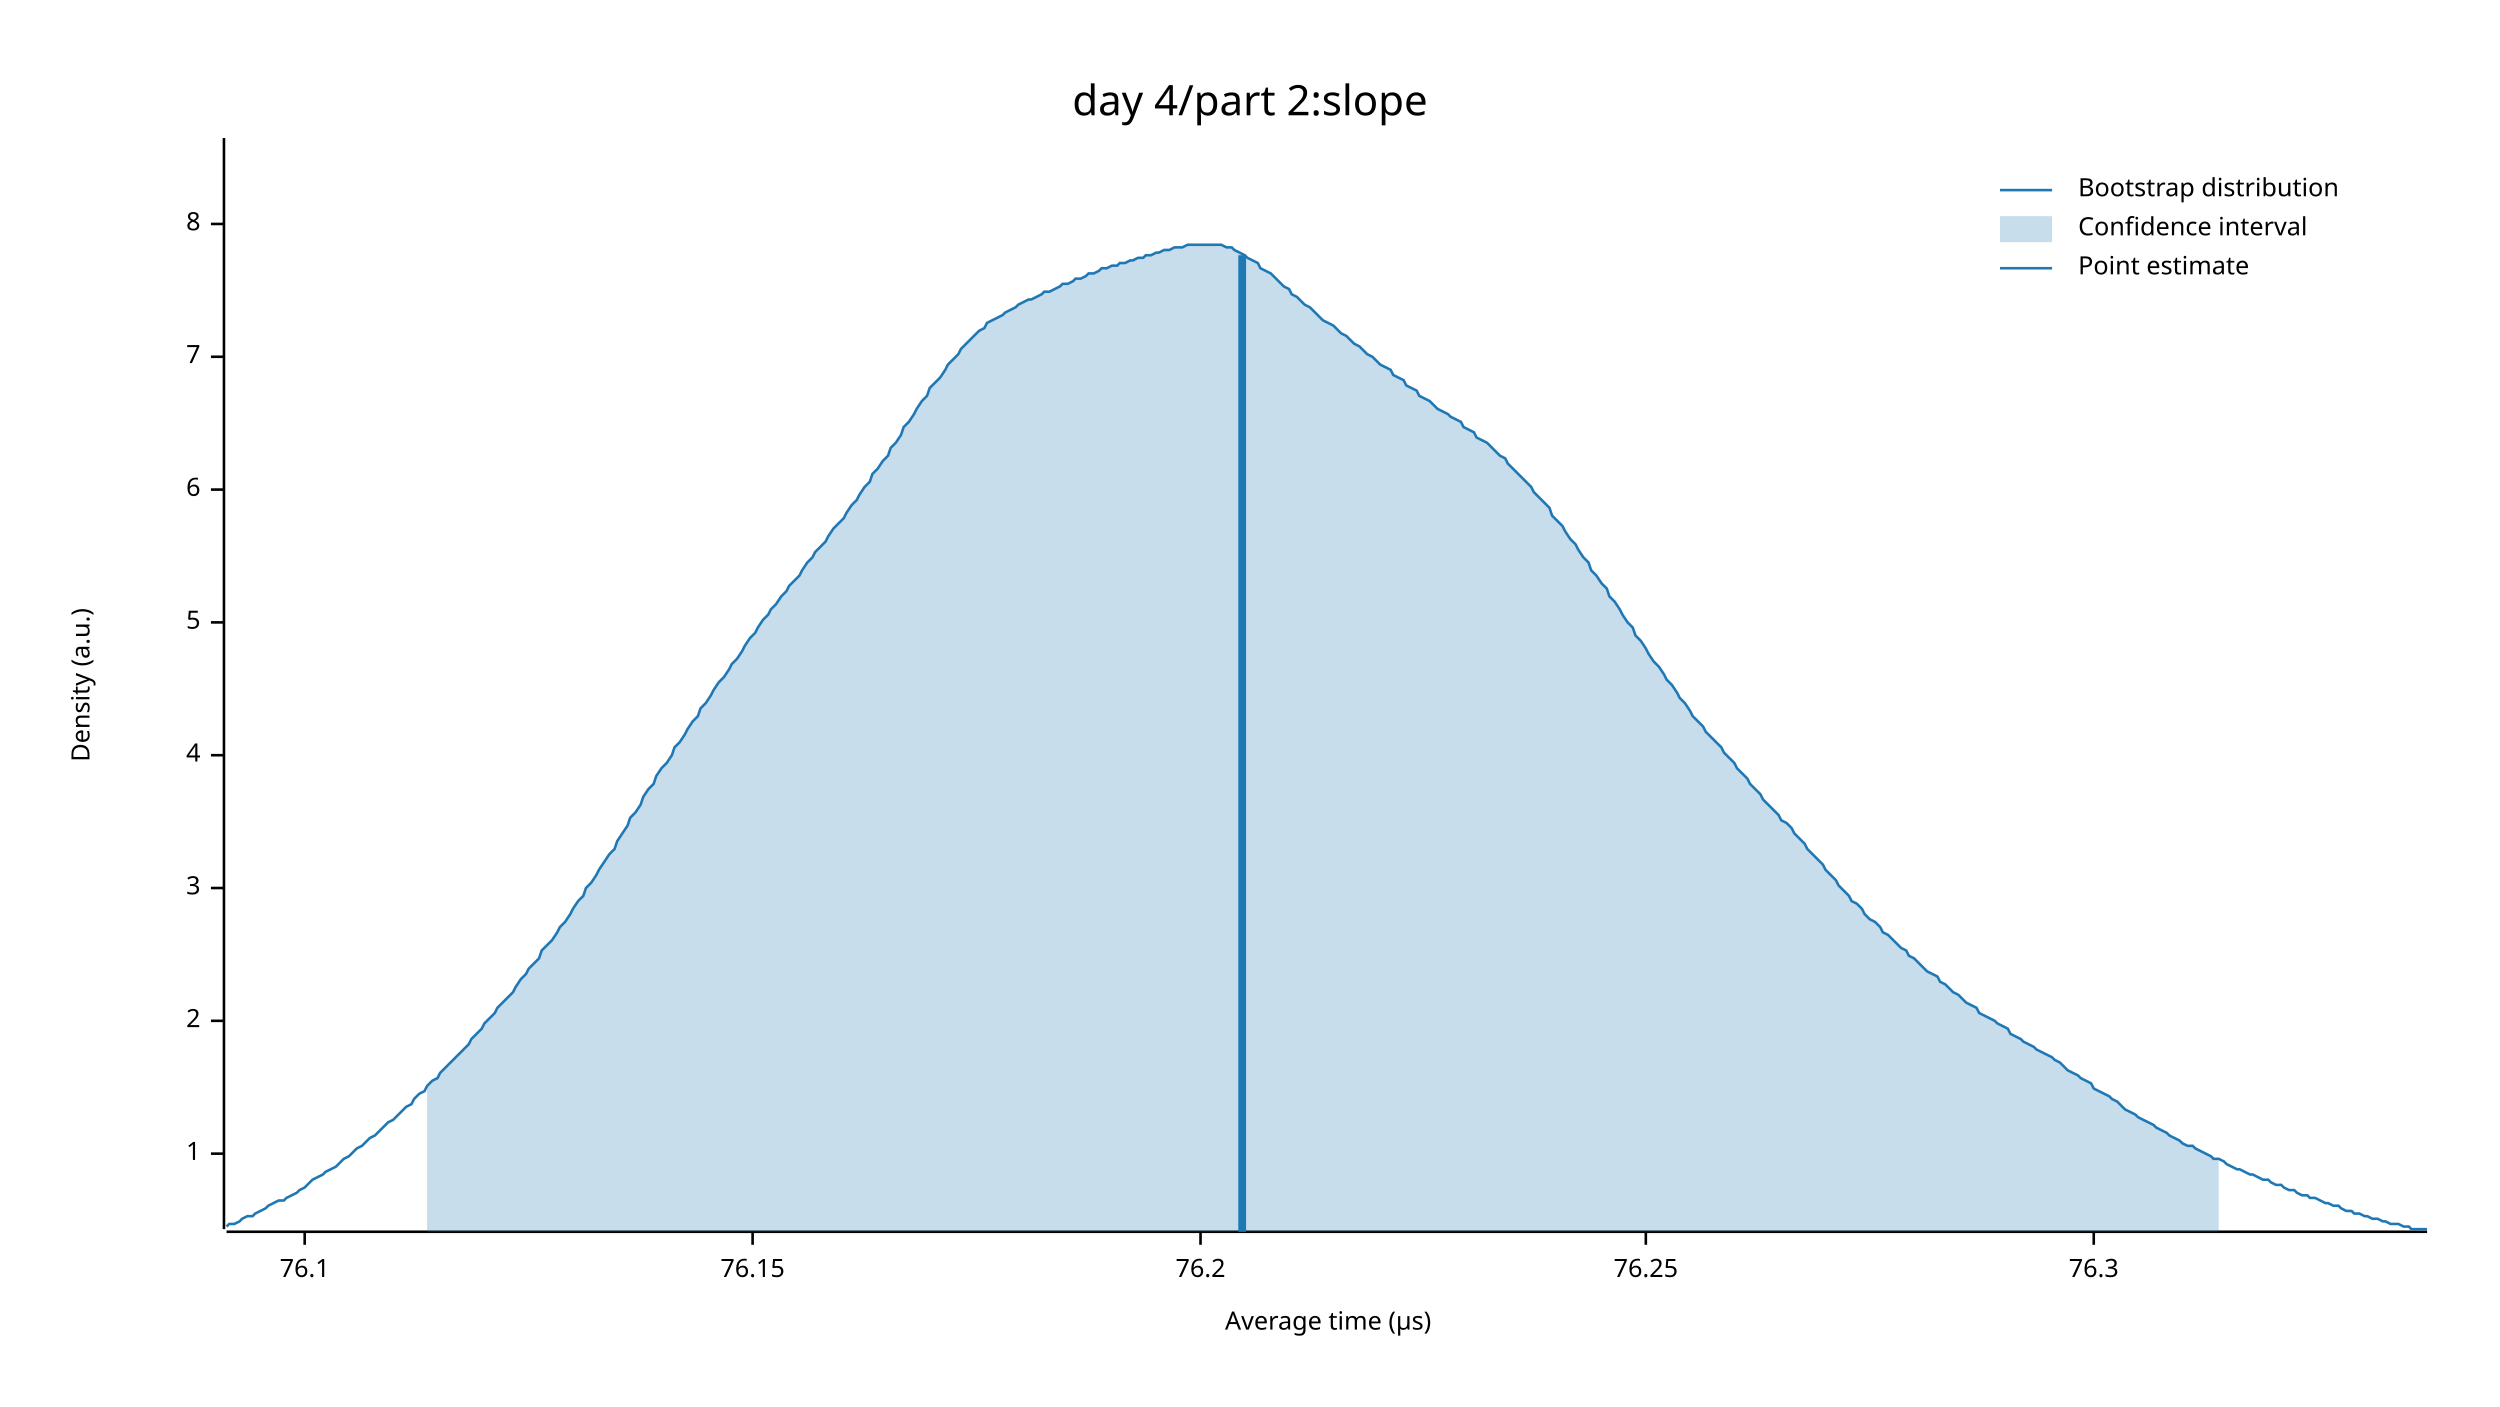
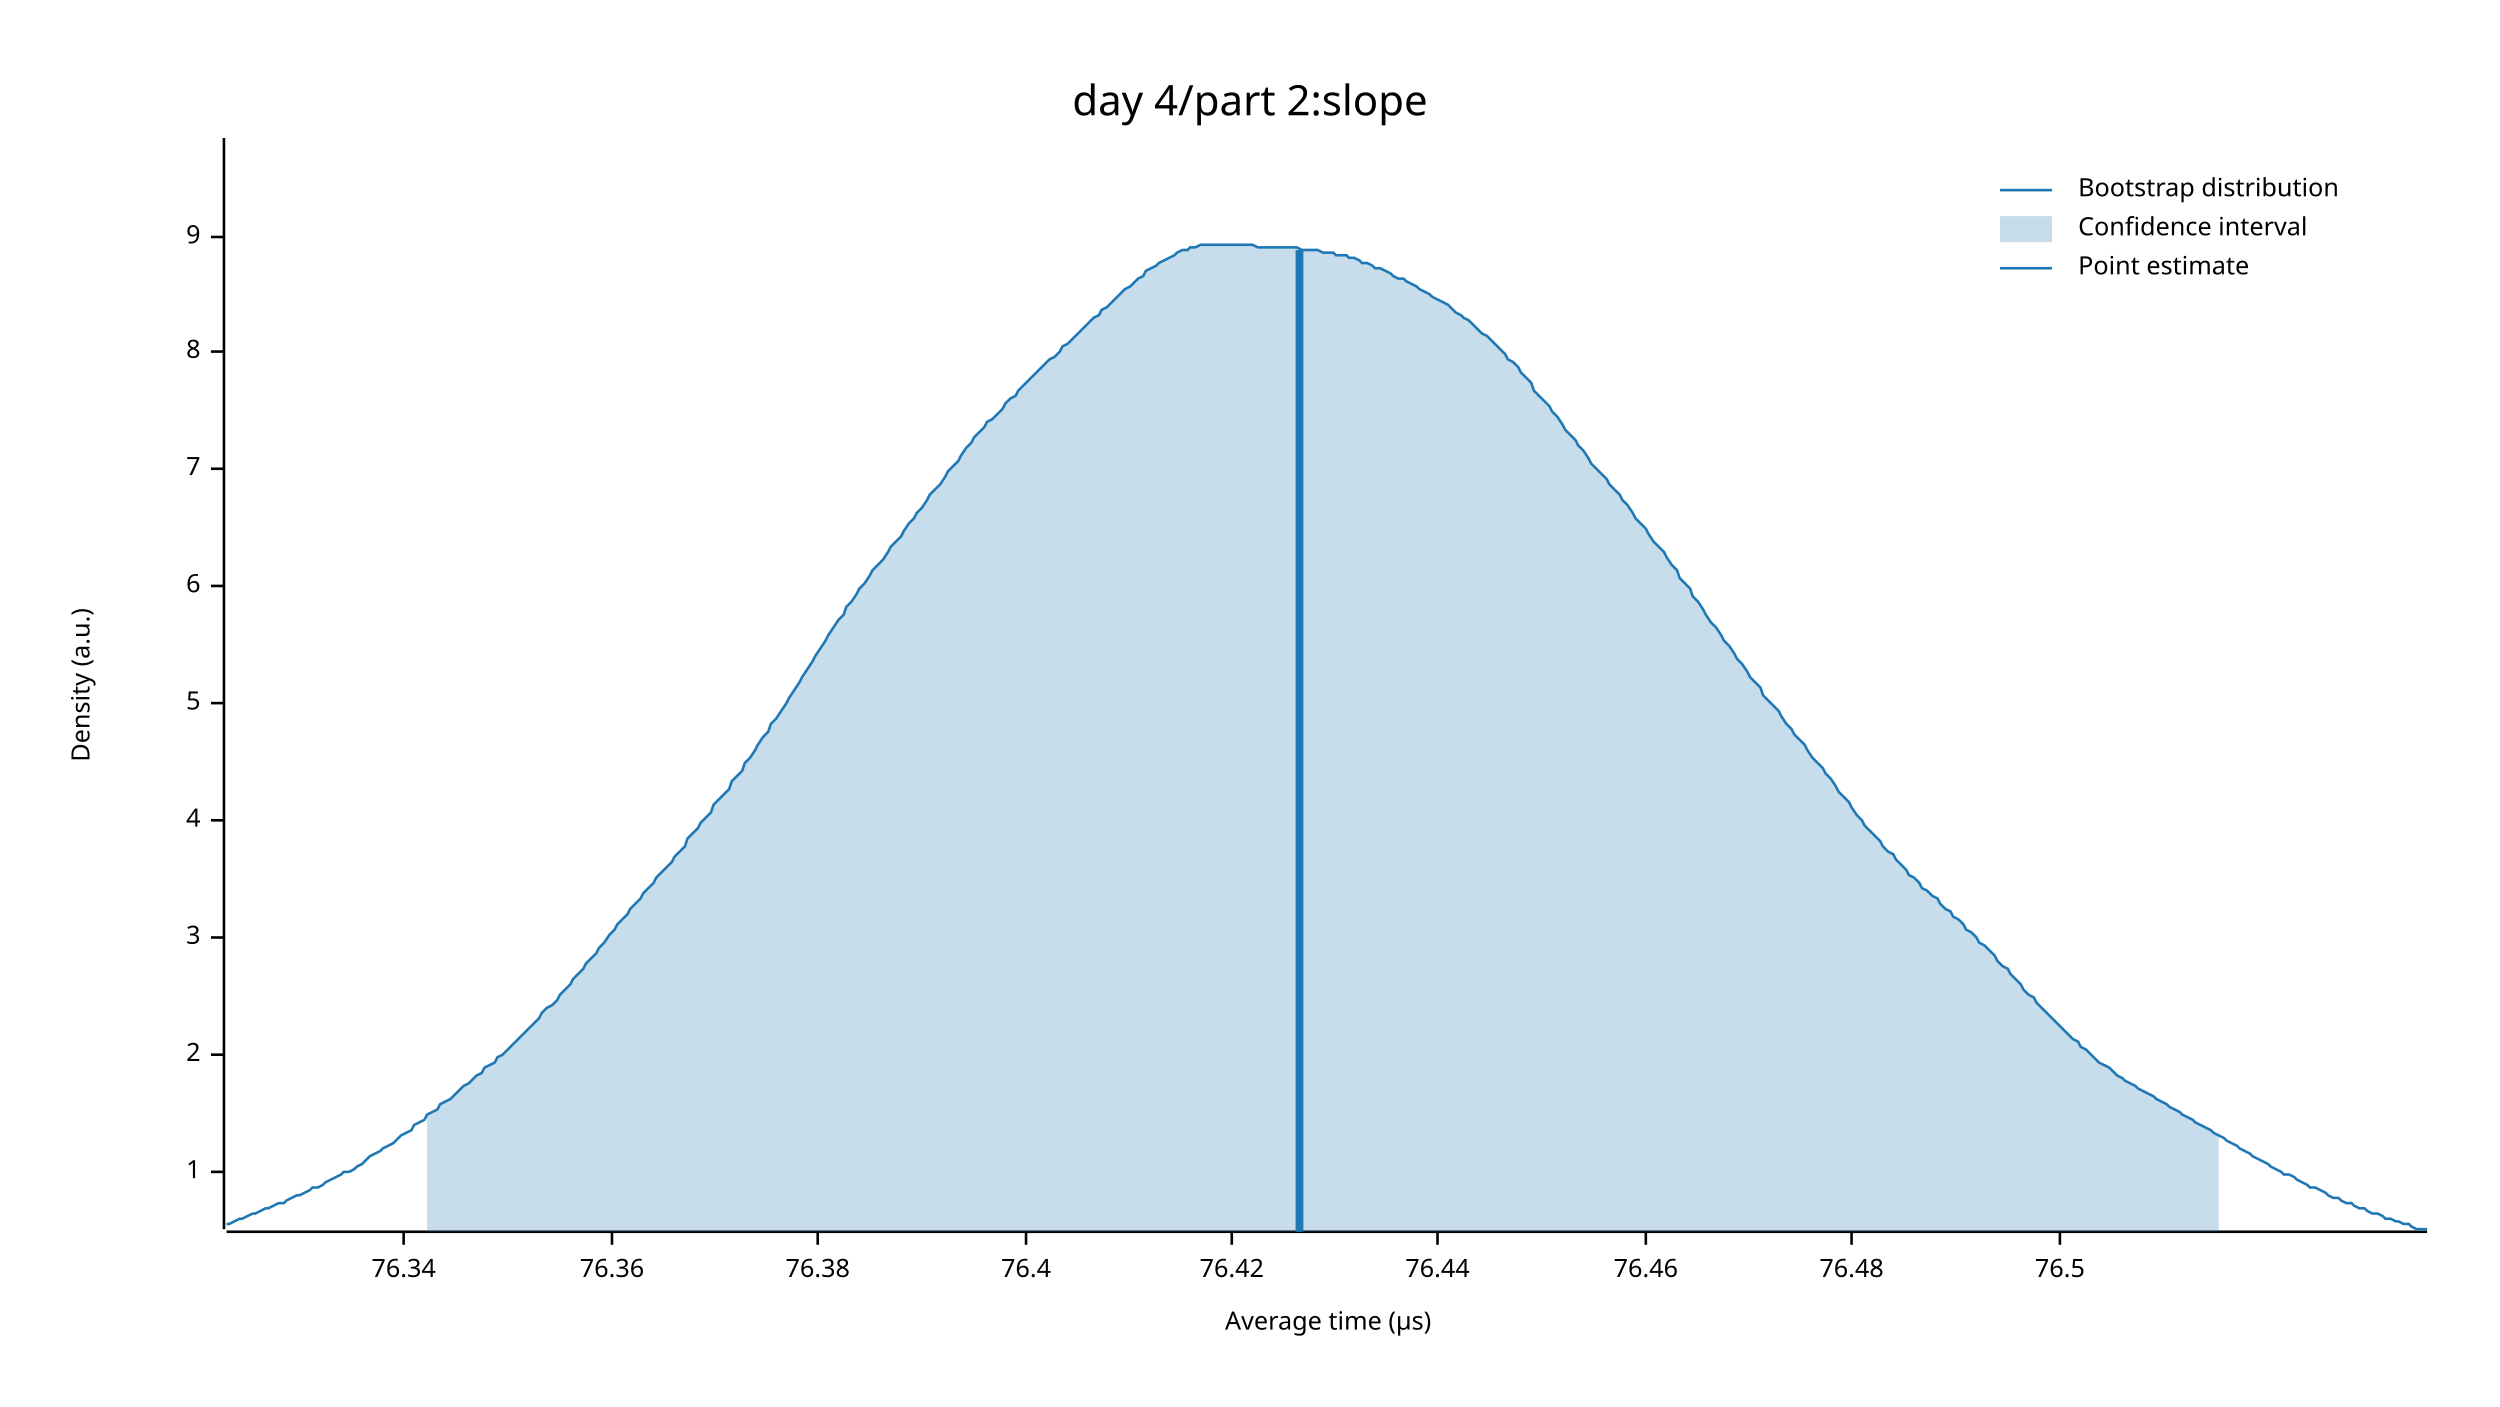
<svg xmlns="http://www.w3.org/2000/svg" width="960" height="540" viewBox="0 0 960 540">
  <text x="480" y="32" dy="0.76em" text-anchor="middle" font-family="sans-serif" font-size="16.129" opacity="1" fill="#000000">
day 4/part 2:slope
</text>
  <text x="27" y="263" dy="0.76em" text-anchor="middle" font-family="sans-serif" font-size="9.677" opacity="1" fill="#000000" transform="rotate(270, 27, 263)">
Density (a.u.)
</text>
  <text x="510" y="513" dy="-0.5ex" text-anchor="middle" font-family="sans-serif" font-size="9.677" opacity="1" fill="#000000">
Average time (µs)
</text>
  <polyline fill="none" opacity="1" stroke="#000000" stroke-width="1" points="86,53 86,472 " />
-   <text x="77" y="443" dy="0.5ex" text-anchor="end" font-family="sans-serif" font-size="9.677" opacity="1" fill="#000000">
+   <text x="77" y="450" dy="0.5ex" text-anchor="end" font-family="sans-serif" font-size="9.677" opacity="1" fill="#000000">
1
</text>
-   <polyline fill="none" opacity="1" stroke="#000000" stroke-width="1" points="81,443 86,443 " />
-   <text x="77" y="392" dy="0.5ex" text-anchor="end" font-family="sans-serif" font-size="9.677" opacity="1" fill="#000000">
+   <polyline fill="none" opacity="1" stroke="#000000" stroke-width="1" points="81,450 86,450 " />
+   <text x="77" y="405" dy="0.5ex" text-anchor="end" font-family="sans-serif" font-size="9.677" opacity="1" fill="#000000">
2
</text>
-   <polyline fill="none" opacity="1" stroke="#000000" stroke-width="1" points="81,392 86,392 " />
-   <text x="77" y="341" dy="0.5ex" text-anchor="end" font-family="sans-serif" font-size="9.677" opacity="1" fill="#000000">
+   <polyline fill="none" opacity="1" stroke="#000000" stroke-width="1" points="81,405 86,405 " />
+   <text x="77" y="360" dy="0.5ex" text-anchor="end" font-family="sans-serif" font-size="9.677" opacity="1" fill="#000000">
3
</text>
-   <polyline fill="none" opacity="1" stroke="#000000" stroke-width="1" points="81,341 86,341 " />
-   <text x="77" y="290" dy="0.5ex" text-anchor="end" font-family="sans-serif" font-size="9.677" opacity="1" fill="#000000">
+   <polyline fill="none" opacity="1" stroke="#000000" stroke-width="1" points="81,360 86,360 " />
+   <text x="77" y="315" dy="0.5ex" text-anchor="end" font-family="sans-serif" font-size="9.677" opacity="1" fill="#000000">
4
</text>
-   <polyline fill="none" opacity="1" stroke="#000000" stroke-width="1" points="81,290 86,290 " />
-   <text x="77" y="239" dy="0.5ex" text-anchor="end" font-family="sans-serif" font-size="9.677" opacity="1" fill="#000000">
+   <polyline fill="none" opacity="1" stroke="#000000" stroke-width="1" points="81,315 86,315 " />
+   <text x="77" y="270" dy="0.5ex" text-anchor="end" font-family="sans-serif" font-size="9.677" opacity="1" fill="#000000">
5
</text>
-   <polyline fill="none" opacity="1" stroke="#000000" stroke-width="1" points="81,239 86,239 " />
-   <text x="77" y="188" dy="0.5ex" text-anchor="end" font-family="sans-serif" font-size="9.677" opacity="1" fill="#000000">
+   <polyline fill="none" opacity="1" stroke="#000000" stroke-width="1" points="81,270 86,270 " />
+   <text x="77" y="225" dy="0.5ex" text-anchor="end" font-family="sans-serif" font-size="9.677" opacity="1" fill="#000000">
6
</text>
-   <polyline fill="none" opacity="1" stroke="#000000" stroke-width="1" points="81,188 86,188 " />
-   <text x="77" y="137" dy="0.5ex" text-anchor="end" font-family="sans-serif" font-size="9.677" opacity="1" fill="#000000">
+   <polyline fill="none" opacity="1" stroke="#000000" stroke-width="1" points="81,225 86,225 " />
+   <text x="77" y="180" dy="0.5ex" text-anchor="end" font-family="sans-serif" font-size="9.677" opacity="1" fill="#000000">
7
</text>
-   <polyline fill="none" opacity="1" stroke="#000000" stroke-width="1" points="81,137 86,137 " />
-   <text x="77" y="86" dy="0.5ex" text-anchor="end" font-family="sans-serif" font-size="9.677" opacity="1" fill="#000000">
+   <polyline fill="none" opacity="1" stroke="#000000" stroke-width="1" points="81,180 86,180 " />
+   <text x="77" y="135" dy="0.5ex" text-anchor="end" font-family="sans-serif" font-size="9.677" opacity="1" fill="#000000">
8
</text>
-   <polyline fill="none" opacity="1" stroke="#000000" stroke-width="1" points="81,86 86,86 " />
+   <polyline fill="none" opacity="1" stroke="#000000" stroke-width="1" points="81,135 86,135 " />
+   <text x="77" y="91" dy="0.5ex" text-anchor="end" font-family="sans-serif" font-size="9.677" opacity="1" fill="#000000">
+ 9
+ </text>
+   <polyline fill="none" opacity="1" stroke="#000000" stroke-width="1" points="81,91 86,91 " />
  <polyline fill="none" opacity="1" stroke="#000000" stroke-width="1" points="87,473 932,473 " />
-   <text x="117" y="483" dy="0.76em" text-anchor="middle" font-family="sans-serif" font-size="9.677" opacity="1" fill="#000000">
- 76.1
+   <text x="155" y="483" dy="0.76em" text-anchor="middle" font-family="sans-serif" font-size="9.677" opacity="1" fill="#000000">
+ 76.34
</text>
-   <polyline fill="none" opacity="1" stroke="#000000" stroke-width="1" points="117,473 117,478 " />
-   <text x="289" y="483" dy="0.76em" text-anchor="middle" font-family="sans-serif" font-size="9.677" opacity="1" fill="#000000">
- 76.15
+   <polyline fill="none" opacity="1" stroke="#000000" stroke-width="1" points="155,473 155,478 " />
+   <text x="235" y="483" dy="0.76em" text-anchor="middle" font-family="sans-serif" font-size="9.677" opacity="1" fill="#000000">
+ 76.36
</text>
-   <polyline fill="none" opacity="1" stroke="#000000" stroke-width="1" points="289,473 289,478 " />
-   <text x="461" y="483" dy="0.76em" text-anchor="middle" font-family="sans-serif" font-size="9.677" opacity="1" fill="#000000">
- 76.2
+   <polyline fill="none" opacity="1" stroke="#000000" stroke-width="1" points="235,473 235,478 " />
+   <text x="314" y="483" dy="0.76em" text-anchor="middle" font-family="sans-serif" font-size="9.677" opacity="1" fill="#000000">
+ 76.38
</text>
-   <polyline fill="none" opacity="1" stroke="#000000" stroke-width="1" points="461,473 461,478 " />
+   <polyline fill="none" opacity="1" stroke="#000000" stroke-width="1" points="314,473 314,478 " />
+   <text x="394" y="483" dy="0.76em" text-anchor="middle" font-family="sans-serif" font-size="9.677" opacity="1" fill="#000000">
+ 76.4
+ </text>
+   <polyline fill="none" opacity="1" stroke="#000000" stroke-width="1" points="394,473 394,478 " />
+   <text x="473" y="483" dy="0.76em" text-anchor="middle" font-family="sans-serif" font-size="9.677" opacity="1" fill="#000000">
+ 76.42
+ </text>
+   <polyline fill="none" opacity="1" stroke="#000000" stroke-width="1" points="473,473 473,478 " />
+   <text x="552" y="483" dy="0.76em" text-anchor="middle" font-family="sans-serif" font-size="9.677" opacity="1" fill="#000000">
+ 76.44
+ </text>
+   <polyline fill="none" opacity="1" stroke="#000000" stroke-width="1" points="552,473 552,478 " />
  <text x="632" y="483" dy="0.76em" text-anchor="middle" font-family="sans-serif" font-size="9.677" opacity="1" fill="#000000">
- 76.25
+ 76.46
</text>
  <polyline fill="none" opacity="1" stroke="#000000" stroke-width="1" points="632,473 632,478 " />
-   <text x="804" y="483" dy="0.76em" text-anchor="middle" font-family="sans-serif" font-size="9.677" opacity="1" fill="#000000">
- 76.3
+   <text x="711" y="483" dy="0.76em" text-anchor="middle" font-family="sans-serif" font-size="9.677" opacity="1" fill="#000000">
+ 76.48
</text>
-   <polyline fill="none" opacity="1" stroke="#000000" stroke-width="1" points="804,473 804,478 " />
-   <polyline fill="none" opacity="1" stroke="#1F78B4" stroke-width="1" points="87,471 88,470 90,470 92,469 93,468 95,467 97,467 98,466 100,465 102,464 103,463 105,462 107,461 109,461 110,460 112,459 114,458 115,457 117,456 119,454 120,453 122,452 124,451 125,450 127,449 129,448 131,446 132,445 134,444 136,442 137,441 139,440 141,438 142,437 144,436 146,434 147,433 149,431 151,430 153,428 154,427 156,425 158,424 159,422 161,420 163,419 164,417 166,415 168,414 169,412 171,410 173,408 175,406 176,405 178,403 180,401 181,399 183,397 185,395 186,393 188,391 190,389 191,387 193,385 195,383 197,381 198,379 200,376 202,374 203,372 205,370 207,368 208,365 210,363 212,361 214,358 215,356 217,354 219,351 220,349 222,346 224,344 225,341 227,339 229,336 230,334 232,331 234,328 236,326 237,323 239,320 241,317 242,314 244,312 246,309 247,306 249,303 251,301 252,298 254,295 256,293 258,290 259,287 261,285 263,282 264,280 266,277 268,275 269,272 271,270 273,267 274,265 276,262 278,260 280,257 281,255 283,253 285,250 286,248 288,245 290,243 291,241 293,238 295,236 296,234 298,232 300,229 302,227 303,225 305,223 307,221 308,219 310,216 312,214 313,212 315,210 317,208 318,206 320,203 322,201 324,199 325,197 327,194 329,192 330,190 332,187 334,185 335,182 337,180 339,177 341,175 342,172 344,170 346,167 347,164 349,162 351,159 352,157 354,154 356,152 357,149 359,147 361,145 363,142 364,140 366,138 368,136 369,134 371,132 373,130 374,129 376,127 378,126 379,124 381,123 383,122 385,121 386,120 388,119 390,118 391,117 393,116 395,115 396,115 398,114 400,113 401,112 403,112 405,111 407,110 408,109 410,109 412,108 413,107 415,107 417,106 418,105 420,105 422,104 423,103 425,103 427,102 429,102 430,101 432,101 434,100 435,100 437,99 439,99 440,98 442,98 444,97 445,97 447,96 449,96 451,95 452,95 454,95 456,94 457,94 459,94 461,94 462,94 464,94 466,94 468,94 469,94 471,95 473,95 474,96 476,97 478,98 479,99 481,100 483,101 484,103 486,104 488,105 490,107 491,108 493,110 495,111 496,113 498,114 500,116 501,117 503,118 505,120 506,121 508,123 510,124 512,125 513,126 515,128 517,129 518,130 520,132 522,133 523,134 525,136 527,137 528,138 530,140 532,141 534,142 535,144 537,145 539,146 540,148 542,149 544,150 545,152 547,153 549,154 550,155 552,157 554,158 556,159 557,160 559,161 561,162 562,164 564,165 566,166 567,168 569,169 571,170 573,172 574,173 576,175 578,176 579,178 581,180 583,182 584,183 586,185 588,187 589,189 591,191 593,193 595,195 596,198 598,200 600,202 601,204 603,207 605,209 606,211 608,214 610,216 611,219 613,221 615,224 617,226 618,229 620,231 622,234 623,236 625,239 627,241 628,244 630,246 632,249 633,251 635,254 637,256 639,259 640,261 642,263 644,266 645,268 647,270 649,273 650,275 652,277 654,279 655,281 657,283 659,285 661,287 662,289 664,291 666,293 667,295 669,297 671,299 672,301 674,303 676,305 677,307 679,309 681,311 683,313 684,315 686,316 688,318 689,320 691,322 693,324 694,326 696,328 698,330 700,332 701,334 703,336 705,338 706,340 708,342 710,344 711,346 713,347 715,349 716,351 718,353 720,354 722,356 723,358 725,359 727,361 728,362 730,364 732,365 733,367 735,368 737,370 738,371 740,373 742,374 744,375 745,377 747,378 749,380 750,381 752,382 754,384 755,385 757,386 759,387 760,389 762,390 764,391 766,392 767,393 769,394 771,395 772,397 774,398 776,399 777,400 779,401 781,402 782,403 784,404 786,405 788,406 789,407 791,408 793,410 794,411 796,412 798,413 799,414 801,415 803,416 804,418 806,419 808,420 810,421 811,422 813,423 815,425 816,426 818,427 820,428 821,429 823,430 825,431 827,432 828,433 830,434 832,435 833,436 835,437 837,438 838,439 840,440 842,440 843,441 845,442 847,443 849,444 850,445 852,445 854,446 855,447 857,448 859,449 860,449 862,450 864,451 865,451 867,452 869,453 871,453 872,454 874,455 876,455 877,456 879,457 881,457 882,458 884,459 886,459 887,460 889,460 891,461 893,462 894,462 896,463 898,463 899,464 901,465 903,465 904,466 906,466 908,467 909,467 911,468 913,468 915,469 916,469 918,470 920,470 921,470 923,471 925,471 926,472 928,472 930,472 932,472 " />
-   <polygon opacity="0.25" fill="#1F78B4" points="164,417 166,415 168,414 169,412 171,410 173,408 175,406 176,405 178,403 180,401 181,399 183,397 185,395 186,393 188,391 190,389 191,387 193,385 195,383 197,381 198,379 200,376 202,374 203,372 205,370 207,368 208,365 210,363 212,361 214,358 215,356 217,354 219,351 220,349 222,346 224,344 225,341 227,339 229,336 230,334 232,331 234,328 236,326 237,323 239,320 241,317 242,314 244,312 246,309 247,306 249,303 251,301 252,298 254,295 256,293 258,290 259,287 261,285 263,282 264,280 266,277 268,275 269,272 271,270 273,267 274,265 276,262 278,260 280,257 281,255 283,253 285,250 286,248 288,245 290,243 291,241 293,238 295,236 296,234 298,232 300,229 302,227 303,225 305,223 307,221 308,219 310,216 312,214 313,212 315,210 317,208 318,206 320,203 322,201 324,199 325,197 327,194 329,192 330,190 332,187 334,185 335,182 337,180 339,177 341,175 342,172 344,170 346,167 347,164 349,162 351,159 352,157 354,154 356,152 357,149 359,147 361,145 363,142 364,140 366,138 368,136 369,134 371,132 373,130 374,129 376,127 378,126 379,124 381,123 383,122 385,121 386,120 388,119 390,118 391,117 393,116 395,115 396,115 398,114 400,113 401,112 403,112 405,111 407,110 408,109 410,109 412,108 413,107 415,107 417,106 418,105 420,105 422,104 423,103 425,103 427,102 429,102 430,101 432,101 434,100 435,100 437,99 439,99 440,98 442,98 444,97 445,97 447,96 449,96 451,95 452,95 454,95 456,94 457,94 459,94 461,94 462,94 464,94 466,94 468,94 469,94 471,95 473,95 474,96 476,97 478,98 479,99 481,100 483,101 484,103 486,104 488,105 490,107 491,108 493,110 495,111 496,113 498,114 500,116 501,117 503,118 505,120 506,121 508,123 510,124 512,125 513,126 515,128 517,129 518,130 520,132 522,133 523,134 525,136 527,137 528,138 530,140 532,141 534,142 535,144 537,145 539,146 540,148 542,149 544,150 545,152 547,153 549,154 550,155 552,157 554,158 556,159 557,160 559,161 561,162 562,164 564,165 566,166 567,168 569,169 571,170 573,172 574,173 576,175 578,176 579,178 581,180 583,182 584,183 586,185 588,187 589,189 591,191 593,193 595,195 596,198 598,200 600,202 601,204 603,207 605,209 606,211 608,214 610,216 611,219 613,221 615,224 617,226 618,229 620,231 622,234 623,236 625,239 627,241 628,244 630,246 632,249 633,251 635,254 637,256 639,259 640,261 642,263 644,266 645,268 647,270 649,273 650,275 652,277 654,279 655,281 657,283 659,285 661,287 662,289 664,291 666,293 667,295 669,297 671,299 672,301 674,303 676,305 677,307 679,309 681,311 683,313 684,315 686,316 688,318 689,320 691,322 693,324 694,326 696,328 698,330 700,332 701,334 703,336 705,338 706,340 708,342 710,344 711,346 713,347 715,349 716,351 718,353 720,354 722,356 723,358 725,359 727,361 728,362 730,364 732,365 733,367 735,368 737,370 738,371 740,373 742,374 744,375 745,377 747,378 749,380 750,381 752,382 754,384 755,385 757,386 759,387 760,389 762,390 764,391 766,392 767,393 769,394 771,395 772,397 774,398 776,399 777,400 779,401 781,402 782,403 784,404 786,405 788,406 789,407 791,408 793,410 794,411 796,412 798,413 799,414 801,415 803,416 804,418 806,419 808,420 810,421 811,422 813,423 815,425 816,426 818,427 820,428 821,429 823,430 825,431 827,432 828,433 830,434 832,435 833,436 835,437 837,438 838,439 840,440 842,440 843,441 845,442 847,443 849,444 850,445 852,445 852,473 164,473 " />
-   <polyline fill="none" opacity="1" stroke="#1F78B4" stroke-width="3" points="477,473 477,98 " />
+   <polyline fill="none" opacity="1" stroke="#000000" stroke-width="1" points="711,473 711,478 " />
+   <text x="791" y="483" dy="0.76em" text-anchor="middle" font-family="sans-serif" font-size="9.677" opacity="1" fill="#000000">
+ 76.5
+ </text>
+   <polyline fill="none" opacity="1" stroke="#000000" stroke-width="1" points="791,473 791,478 " />
+   <polyline fill="none" opacity="1" stroke="#1F78B4" stroke-width="1" points="87,470 88,470 90,469 92,468 93,468 95,467 97,466 98,466 100,465 102,464 103,464 105,463 107,462 109,462 110,461 112,460 114,459 115,459 117,458 119,457 120,456 122,456 124,455 125,454 127,453 129,452 131,451 132,450 134,450 136,449 137,448 139,447 141,445 142,444 144,443 146,442 147,441 149,440 151,439 153,437 154,436 156,435 158,434 159,432 161,431 163,430 164,428 166,427 168,426 169,424 171,423 173,422 175,420 176,419 178,417 180,416 181,415 183,413 185,412 186,410 188,409 190,408 191,406 193,405 195,403 197,401 198,400 200,398 202,396 203,395 205,393 207,391 208,389 210,387 212,386 214,384 215,382 217,380 219,378 220,376 222,374 224,372 225,370 227,368 229,366 230,364 232,362 234,359 236,357 237,355 239,353 241,351 242,349 244,347 246,345 247,343 249,341 251,339 252,337 254,335 256,333 258,331 259,329 261,327 263,325 264,322 266,320 268,318 269,316 271,314 273,312 274,309 276,307 278,305 280,303 281,300 283,298 285,296 286,293 288,291 290,288 291,286 293,283 295,281 296,278 298,276 300,273 302,270 303,268 305,265 307,262 308,260 310,257 312,254 313,252 315,249 317,246 318,244 320,241 322,238 324,236 325,233 327,231 329,228 330,226 332,224 334,221 335,219 337,217 339,215 341,212 342,210 344,208 346,206 347,204 349,201 351,199 352,197 354,195 356,192 357,190 359,188 361,186 363,183 364,181 366,179 368,177 369,175 371,172 373,170 374,168 376,166 378,164 379,162 381,161 383,159 385,157 386,155 388,153 390,152 391,150 393,148 395,146 396,145 398,143 400,141 401,140 403,138 405,137 407,135 408,133 410,132 412,130 413,129 415,127 417,125 418,124 420,122 422,121 423,119 425,118 427,116 429,114 430,113 432,111 434,110 435,109 437,107 439,106 440,104 442,103 444,102 445,101 447,100 449,99 451,98 452,97 454,96 456,96 457,95 459,95 461,94 462,94 464,94 466,94 468,94 469,94 471,94 473,94 474,94 476,94 478,94 479,94 481,94 483,95 484,95 486,95 488,95 490,95 491,95 493,95 495,95 496,95 498,95 500,96 501,96 503,96 505,96 506,96 508,97 510,97 512,97 513,98 515,98 517,98 518,99 520,99 522,100 523,101 525,101 527,102 528,103 530,103 532,104 534,105 535,106 537,107 539,107 540,108 542,109 544,110 545,111 547,112 549,113 550,114 552,115 554,116 556,117 557,118 559,120 561,121 562,122 564,123 566,125 567,126 569,128 571,129 573,131 574,132 576,134 578,136 579,138 581,139 583,141 584,143 586,145 588,147 589,150 591,152 593,154 595,156 596,158 598,160 600,163 601,165 603,167 605,169 606,171 608,173 610,176 611,178 613,180 615,182 617,184 618,186 620,188 622,190 623,192 625,194 627,197 628,199 630,201 632,203 633,205 635,208 637,210 639,212 640,214 642,217 644,219 645,222 647,224 649,226 650,229 652,231 654,234 655,236 657,239 659,241 661,244 662,246 664,248 666,251 667,253 669,255 671,258 672,260 674,262 676,264 677,267 679,269 681,271 683,273 684,275 686,278 688,280 689,282 691,284 693,286 694,288 696,291 698,293 700,295 701,297 703,299 705,302 706,304 708,306 710,308 711,310 713,313 715,315 716,317 718,319 720,321 722,323 723,325 725,327 727,328 728,330 730,332 732,334 733,336 735,337 737,339 738,341 740,342 742,344 744,345 745,347 747,349 749,350 750,352 752,353 754,355 755,357 757,358 759,360 760,362 762,363 764,365 766,367 767,369 769,371 771,372 772,374 774,376 776,378 777,380 779,382 781,383 782,385 784,387 786,389 788,391 789,392 791,394 793,396 794,397 796,399 798,400 799,402 801,403 803,405 804,406 806,408 808,409 810,410 811,411 813,413 815,414 816,415 818,416 820,417 821,418 823,419 825,420 827,421 828,422 830,423 832,424 833,425 835,426 837,427 838,428 840,429 842,430 843,431 845,432 847,433 849,434 850,435 852,436 854,437 855,438 857,439 859,440 860,441 862,442 864,443 865,444 867,445 869,446 871,447 872,448 874,449 876,450 877,451 879,451 881,452 882,453 884,454 886,455 887,456 889,456 891,457 893,458 894,459 896,460 898,460 899,461 901,462 903,462 904,463 906,464 908,464 909,465 911,466 913,466 915,467 916,468 918,468 920,469 921,469 923,470 925,470 926,471 928,472 930,472 932,472 " />
+   <polygon opacity="0.25" fill="#1F78B4" points="164,428 166,427 168,426 169,424 171,423 173,422 175,420 176,419 178,417 180,416 181,415 183,413 185,412 186,410 188,409 190,408 191,406 193,405 195,403 197,401 198,400 200,398 202,396 203,395 205,393 207,391 208,389 210,387 212,386 214,384 215,382 217,380 219,378 220,376 222,374 224,372 225,370 227,368 229,366 230,364 232,362 234,359 236,357 237,355 239,353 241,351 242,349 244,347 246,345 247,343 249,341 251,339 252,337 254,335 256,333 258,331 259,329 261,327 263,325 264,322 266,320 268,318 269,316 271,314 273,312 274,309 276,307 278,305 280,303 281,300 283,298 285,296 286,293 288,291 290,288 291,286 293,283 295,281 296,278 298,276 300,273 302,270 303,268 305,265 307,262 308,260 310,257 312,254 313,252 315,249 317,246 318,244 320,241 322,238 324,236 325,233 327,231 329,228 330,226 332,224 334,221 335,219 337,217 339,215 341,212 342,210 344,208 346,206 347,204 349,201 351,199 352,197 354,195 356,192 357,190 359,188 361,186 363,183 364,181 366,179 368,177 369,175 371,172 373,170 374,168 376,166 378,164 379,162 381,161 383,159 385,157 386,155 388,153 390,152 391,150 393,148 395,146 396,145 398,143 400,141 401,140 403,138 405,137 407,135 408,133 410,132 412,130 413,129 415,127 417,125 418,124 420,122 422,121 423,119 425,118 427,116 429,114 430,113 432,111 434,110 435,109 437,107 439,106 440,104 442,103 444,102 445,101 447,100 449,99 451,98 452,97 454,96 456,96 457,95 459,95 461,94 462,94 464,94 466,94 468,94 469,94 471,94 473,94 474,94 476,94 478,94 479,94 481,94 483,95 484,95 486,95 488,95 490,95 491,95 493,95 495,95 496,95 498,95 500,96 501,96 503,96 505,96 506,96 508,97 510,97 512,97 513,98 515,98 517,98 518,99 520,99 522,100 523,101 525,101 527,102 528,103 530,103 532,104 534,105 535,106 537,107 539,107 540,108 542,109 544,110 545,111 547,112 549,113 550,114 552,115 554,116 556,117 557,118 559,120 561,121 562,122 564,123 566,125 567,126 569,128 571,129 573,131 574,132 576,134 578,136 579,138 581,139 583,141 584,143 586,145 588,147 589,150 591,152 593,154 595,156 596,158 598,160 600,163 601,165 603,167 605,169 606,171 608,173 610,176 611,178 613,180 615,182 617,184 618,186 620,188 622,190 623,192 625,194 627,197 628,199 630,201 632,203 633,205 635,208 637,210 639,212 640,214 642,217 644,219 645,222 647,224 649,226 650,229 652,231 654,234 655,236 657,239 659,241 661,244 662,246 664,248 666,251 667,253 669,255 671,258 672,260 674,262 676,264 677,267 679,269 681,271 683,273 684,275 686,278 688,280 689,282 691,284 693,286 694,288 696,291 698,293 700,295 701,297 703,299 705,302 706,304 708,306 710,308 711,310 713,313 715,315 716,317 718,319 720,321 722,323 723,325 725,327 727,328 728,330 730,332 732,334 733,336 735,337 737,339 738,341 740,342 742,344 744,345 745,347 747,349 749,350 750,352 752,353 754,355 755,357 757,358 759,360 760,362 762,363 764,365 766,367 767,369 769,371 771,372 772,374 774,376 776,378 777,380 779,382 781,383 782,385 784,387 786,389 788,391 789,392 791,394 793,396 794,397 796,399 798,400 799,402 801,403 803,405 804,406 806,408 808,409 810,410 811,411 813,413 815,414 816,415 818,416 820,417 821,418 823,419 825,420 827,421 828,422 830,423 832,424 833,425 835,426 837,427 838,428 840,429 842,430 843,431 845,432 847,433 849,434 850,435 852,436 852,473 164,473 " />
+   <polyline fill="none" opacity="1" stroke="#1F78B4" stroke-width="3" points="499,473 499,96 " />
  <text x="798" y="68" dy="0.76em" text-anchor="start" font-family="sans-serif" font-size="9.677" opacity="1" fill="#000000">
Bootstrap distribution
</text>
  <text x="798" y="83" dy="0.76em" text-anchor="start" font-family="sans-serif" font-size="9.677" opacity="1" fill="#000000">
Confidence interval
</text>
  <text x="798" y="98" dy="0.76em" text-anchor="start" font-family="sans-serif" font-size="9.677" opacity="1" fill="#000000">
Point estimate
</text>
  <polyline fill="none" opacity="1" stroke="#1F78B4" stroke-width="1" points="768,73 788,73 " />
  <rect x="768" y="83" width="20" height="10" opacity="0.25" fill="#1F78B4" stroke="none" />
  <polyline fill="none" opacity="1" stroke="#1F78B4" stroke-width="1" points="768,103 788,103 " />
</svg>
